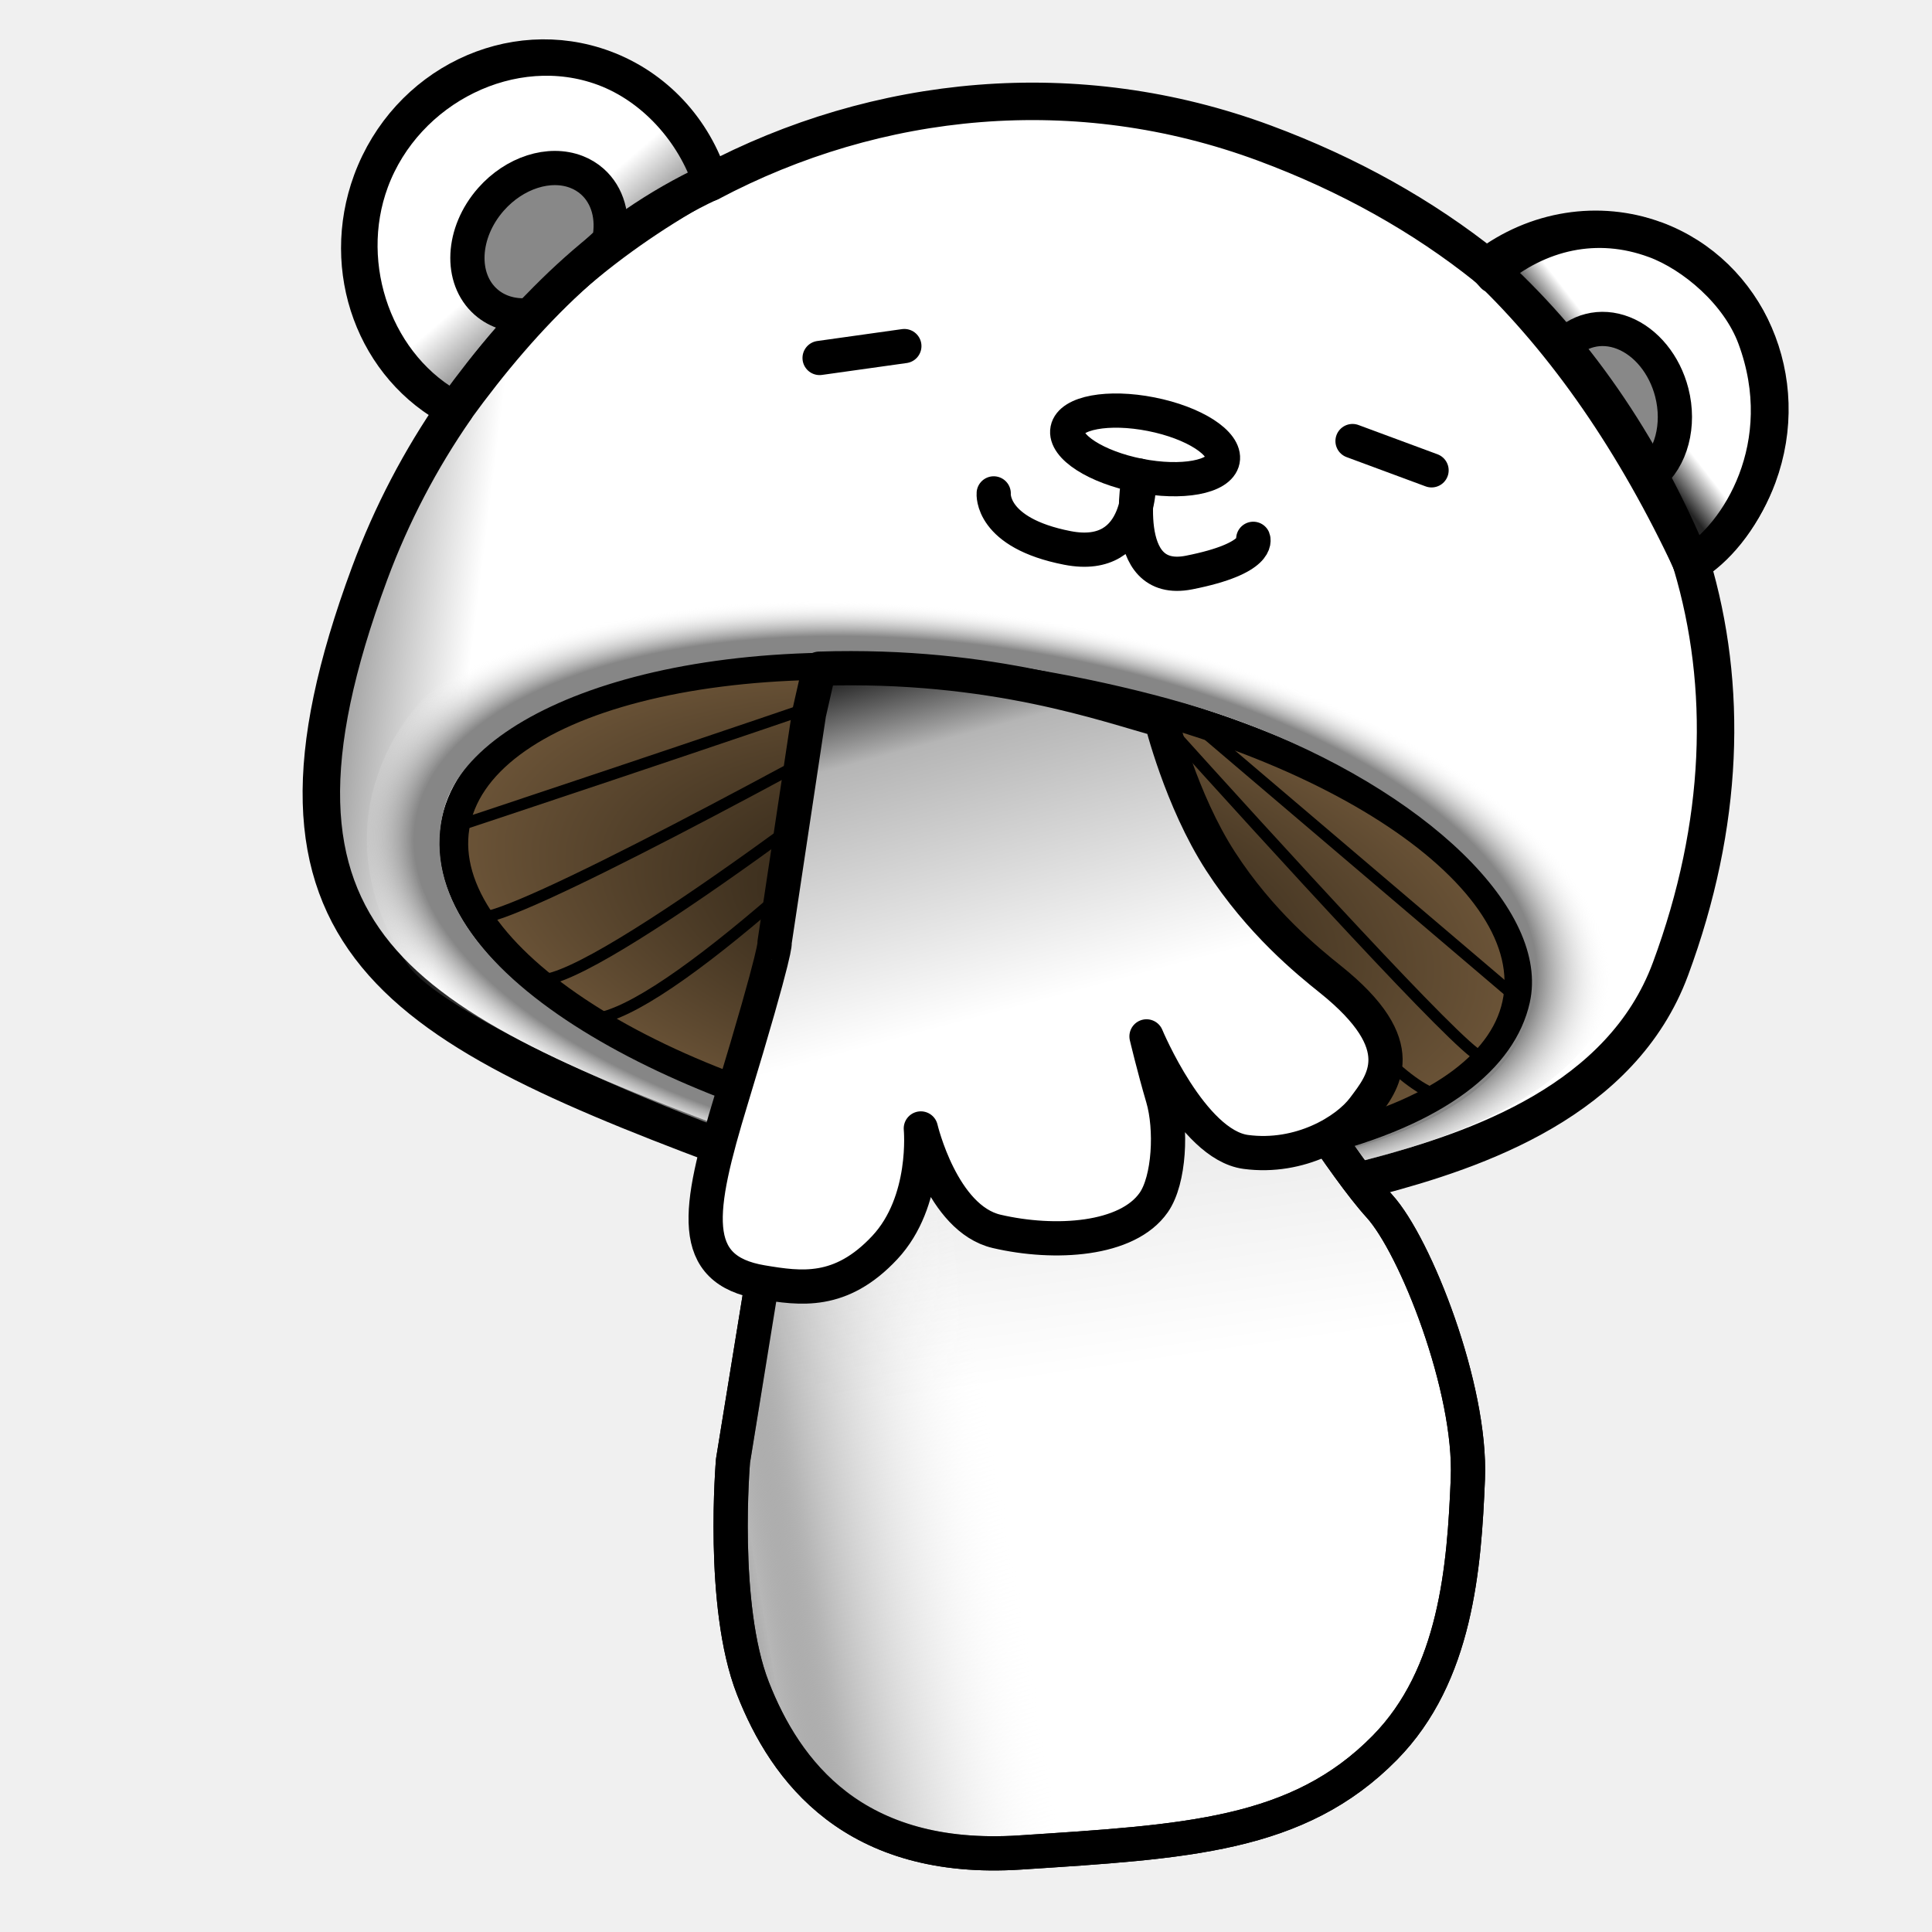
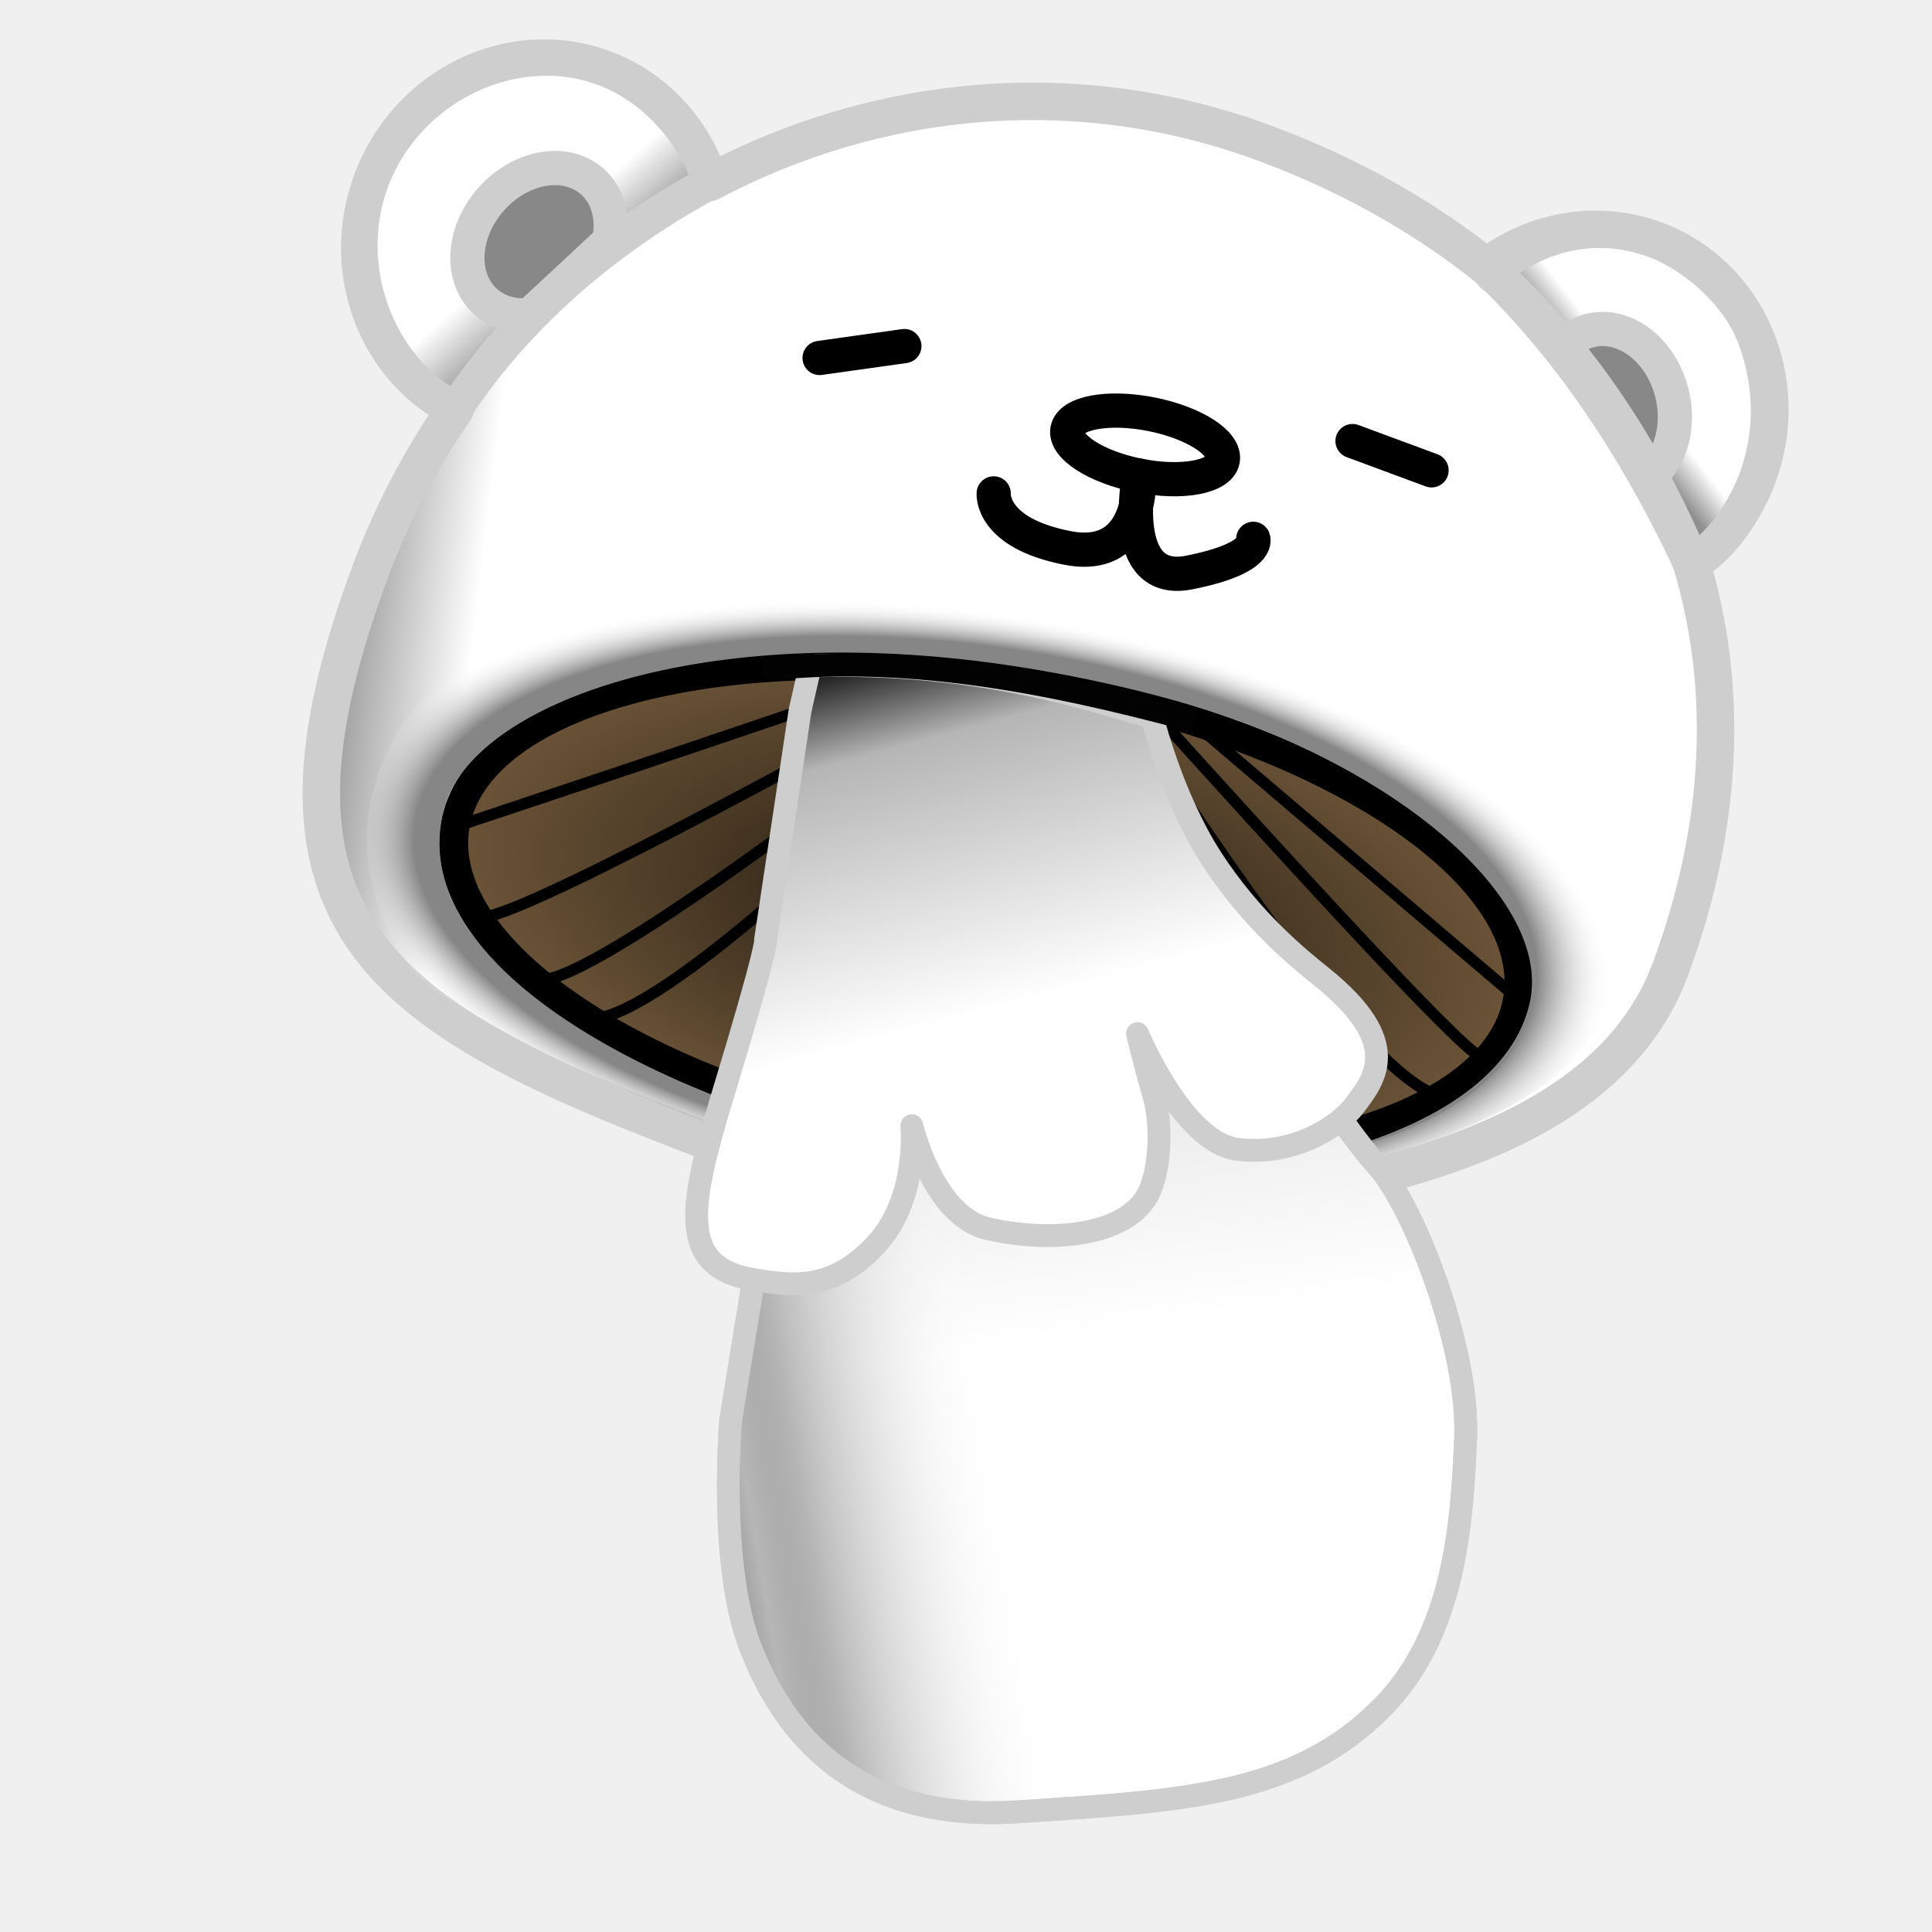
<svg xmlns="http://www.w3.org/2000/svg" xmlns:xlink="http://www.w3.org/1999/xlink" width="256" height="256" viewBox="0 0 67.733 67.733" version="1.1" id="svg1" xml:space="preserve">
  <defs id="defs1">
    <linearGradient id="linearGradient64">
      <stop style="stop-color:#000000;stop-opacity:0.44;" offset="0" id="stop60" />
      <stop style="stop-color:#6f6f6f;stop-opacity:0.503;" offset="0.064" id="stop61" />
      <stop style="stop-color:#b7b7b7;stop-opacity:1;" offset="0.137" id="stop62" />
      <stop style="stop-color:#ffffff;stop-opacity:0;" offset="0.4" id="stop63" />
      <stop style="stop-color:#ffffff;stop-opacity:0;" offset="1" id="stop64" />
    </linearGradient>
    <linearGradient id="linearGradient57">
      <stop style="stop-color:#868686;stop-opacity:1;" offset="0.883" id="stop59" />
      <stop style="stop-color:#ffffff;stop-opacity:0;" offset="1" id="stop58" />
    </linearGradient>
    <linearGradient id="linearGradient54">
      <stop style="stop-color:#666666;stop-opacity:1;" offset="0" id="stop55" />
      <stop style="stop-color:#ffffff;stop-opacity:1;" offset="0.133" id="stop57" />
      <stop style="stop-color:#ffffff;stop-opacity:1;" offset="1" id="stop56" />
-     </linearGradient>
-     <linearGradient id="linearGradient52">
-       <stop style="stop-color:#ffffff;stop-opacity:1;" offset="0" id="stop52" />
-       <stop style="stop-color:#ffffff;stop-opacity:1;" offset="0.774" id="stop54" />
-       <stop style="stop-color:#242424;stop-opacity:1;" offset="1" id="stop53" />
-     </linearGradient>
-     <linearGradient id="linearGradient48">
-       <stop style="stop-color:#a1a1a1;stop-opacity:1;" offset="0" id="stop48" />
-       <stop style="stop-color:#ffffff;stop-opacity:1;" offset="0.226" id="stop50" />
-       <stop style="stop-color:#ffffff;stop-opacity:1;" offset="1" id="stop49" />
    </linearGradient>
    <linearGradient id="linearGradient25">
      <stop style="stop-color:#000000;stop-opacity:1;" offset="0" id="stop26" />
      <stop style="stop-color:#6f6f6f;stop-opacity:1;" offset="0.037" id="stop28" />
      <stop style="stop-color:#e9e9e9;stop-opacity:1;" offset="0.105" id="stop29" />
      <stop style="stop-color:#ffffff;stop-opacity:1;" offset="0.4" id="stop30" />
      <stop style="stop-color:#ffffff;stop-opacity:1;" offset="1" id="stop27" />
    </linearGradient>
    <linearGradient id="linearGradient21">
      <stop style="stop-color:#232323;stop-opacity:1;" offset="0" id="stop22" />
      <stop style="stop-color:#b5b5b5;stop-opacity:1;" offset="0.126" id="stop24" />
      <stop style="stop-color:#ffffff;stop-opacity:1;" offset="0.533" id="stop25" />
      <stop style="stop-color:#ffffff;stop-opacity:1;" offset="1" id="stop23" />
    </linearGradient>
    <linearGradient id="linearGradient14">
      <stop style="stop-color:#1e170d;stop-opacity:1;" offset="0" id="stop14" />
      <stop style="stop-color:#6e5639;stop-opacity:1;" offset="1" id="stop15" />
    </linearGradient>
    <linearGradient id="swatch13">
      <stop style="stop-color:#ffffff;stop-opacity:1;" offset="0" id="stop13" />
    </linearGradient>
    <linearGradient id="linearGradient9">
      <stop style="stop-color:#ffffff;stop-opacity:1;" offset="0" id="stop10" />
      <stop style="stop-color:#ffffff;stop-opacity:0;" offset="1" id="stop11" />
    </linearGradient>
-     <radialGradient xlink:href="#linearGradient14" id="radialGradient15" cx="27.932" cy="37.776" fx="27.932" fy="37.776" r="19.383" gradientTransform="matrix(1,0,0,0.4514749,0,20.7209)" gradientUnits="userSpaceOnUse" />
-     <linearGradient xlink:href="#linearGradient21" id="linearGradient23" x1="34.766" y1="22.372" x2="40.936" y2="45.487" gradientUnits="userSpaceOnUse" />
-     <linearGradient xlink:href="#linearGradient25" id="linearGradient27" x1="36.449" y1="36.62" x2="40.567" y2="65.463" gradientUnits="userSpaceOnUse" />
-     <linearGradient xlink:href="#linearGradient48" id="linearGradient49" x1="13.724" y1="15.161" x2="6.814" y2="11.363" gradientUnits="userSpaceOnUse" />
-     <linearGradient xlink:href="#linearGradient52" id="linearGradient53" x1="51.897" y1="2.364" x2="48.842" y2="7.274" gradientUnits="userSpaceOnUse" />
-     <linearGradient xlink:href="#linearGradient54" id="linearGradient56" x1="7.636" y1="29.668" x2="58.641" y2="17.672" gradientUnits="userSpaceOnUse" />
-     <radialGradient xlink:href="#linearGradient57" id="radialGradient59" cx="34.509" cy="31.661" fx="34.509" fy="31.661" r="20.924" gradientTransform="matrix(1.052643,-0.2187964,0.1003912,0.4829884,-5.121959,23.83985)" gradientUnits="userSpaceOnUse" />
-     <linearGradient xlink:href="#linearGradient64" id="linearGradient59" gradientUnits="userSpaceOnUse" x1="25.016" y1="56.404" x2="51.462" y2="51.842" />
+     <radialGradient xlink:href="#linearGradient14" id="radialGradient15-2" cx="27.932" cy="37.776" fx="27.932" fy="37.776" r="19.383" gradientTransform="matrix(1,0,0,0.4514749,0,20.7209)" gradientUnits="userSpaceOnUse" />
+     <linearGradient xlink:href="#linearGradient48-5" id="linearGradient49-6" x1="13.724" y1="15.161" x2="6.814" y2="11.363" gradientUnits="userSpaceOnUse" />
+     <linearGradient id="linearGradient48-5">
+       <stop style="stop-color:#b4b4b4;stop-opacity:1;" offset="0" id="stop48-1" />
+       <stop style="stop-color:#ffffff;stop-opacity:1;" offset="0.226" id="stop50-3" />
+       <stop style="stop-color:#ffffff;stop-opacity:1;" offset="1" id="stop49-2" />
+     </linearGradient>
+     <linearGradient xlink:href="#linearGradient52-2" id="linearGradient53-1" x1="51.897" y1="2.364" x2="48.842" y2="7.274" gradientUnits="userSpaceOnUse" />
+     <linearGradient id="linearGradient52-2">
+       <stop style="stop-color:#ffffff;stop-opacity:1;" offset="0" id="stop52-0" />
+       <stop style="stop-color:#ffffff;stop-opacity:1;" offset="0.774" id="stop54-4" />
+       <stop style="stop-color:#8f8f8f;stop-opacity:1;" offset="1" id="stop53-4" />
+     </linearGradient>
+     <radialGradient xlink:href="#linearGradient57" id="radialGradient59-2" cx="34.509" cy="31.661" fx="34.509" fy="31.661" r="20.924" gradientTransform="matrix(1.052643,-0.2187964,0.1003912,0.4829884,-5.121959,23.83985)" gradientUnits="userSpaceOnUse" />
+     <linearGradient xlink:href="#linearGradient21" id="linearGradient23-4" x1="34.766" y1="22.372" x2="40.936" y2="45.487" gradientUnits="userSpaceOnUse" gradientTransform="translate(-0.2371105,1.33114)" />
+     <linearGradient xlink:href="#linearGradient54" id="linearGradient1" gradientUnits="userSpaceOnUse" x1="7.636" y1="29.668" x2="58.641" y2="17.672" />
+     <linearGradient xlink:href="#linearGradient25" id="linearGradient2" gradientUnits="userSpaceOnUse" x1="36.449" y1="36.62" x2="40.567" y2="65.463" />
+     <linearGradient xlink:href="#linearGradient64" id="linearGradient3" gradientUnits="userSpaceOnUse" x1="25.016" y1="56.404" x2="51.462" y2="51.842" />
  </defs>
  <g id="layer1">
-     <g id="g2" transform="rotate(20.32949,33.70536,31.18113)">
-       <path id="path1" style="display:inline;fill:url(#linearGradient56);stroke:#000000;stroke-width:1.313;stroke-linecap:round;stroke-linejoin:round;stroke-miterlimit:4.2" d="m 48.601,1.381 c -2.103,0.002 -4.064,1.106 -5.22,2.939 -2.695,-0.894 -5.658,-1.365 -8.808,-1.365 -7.015,0 -13.329,3.1 -17.745,8.048 C 15.642,9.459 13.847,8.561 11.951,8.561 8.496,8.561 5.696,11.481 5.696,15.084 c 0.005,3.303 2.375,6.08 5.52,6.468 -0.529,2.061 -0.814,4.224 -0.814,6.457 -10e-7,13.838 6.391,14.548 19.74,14.548 8.608,0 15.033,-3.017 20.624,-6.938 3.079,-2.159 7.219,-5.544 7.219,-10.459 0,-5.424 -1.551,-10.003 -4.235,-13.572 0.717,-1.084 1.103,-2.368 1.106,-3.685 2.03e-4,-3.603 -2.8,-6.523 -6.254,-6.524 z" />
-       <ellipse style="display:inline;fill:url(#radialGradient15);stroke:#000000;stroke-width:1.021;stroke-linecap:round;stroke-linejoin:round;stroke-miterlimit:4.2" id="path3" cx="27.932" cy="37.776" rx="18.873" ry="8.24" transform="matrix(0.9811361,-0.1933181,0.196006,0.9806027,0,0)" />
-       <path id="path38" style="display:inline;fill:none;fill-opacity:1;stroke:#000000;stroke-width:0.4;stroke-linecap:round;stroke-linejoin:round;stroke-miterlimit:4.2;stroke-dasharray:none" d="m 32.464,24.092 c -2.232,4.969 -6.593,14.13 -9.079,15.723" />
-       <path id="path39" style="fill:none;fill-opacity:1;stroke:#000000;stroke-width:0.4;stroke-linecap:round;stroke-linejoin:round;stroke-miterlimit:4.2;stroke-dasharray:none" d="M 31.208,24.012 C 27.038,28.876 19.317,37.734 18.169,37.997" />
-       <path id="path46" style="fill:none;fill-opacity:1;stroke:#000000;stroke-width:0.4;stroke-linecap:round;stroke-linejoin:round;stroke-miterlimit:4.2;stroke-dasharray:none" d="m 20.672,39.306 c 1.284,0.593 8.056,-10.049 11.367,-15.418" />
-       <path id="path40" style="fill:none;fill-opacity:1;stroke:#000000;stroke-width:0.4;stroke-linecap:round;stroke-linejoin:round;stroke-miterlimit:4.2;stroke-dasharray:none" d="M 36.283,23.36 C 40.079,27.154 47.295,33.979 50.067,33.979" />
-       <path id="path45" style="fill:none;fill-opacity:1;stroke:#000000;stroke-width:0.4;stroke-linecap:round;stroke-linejoin:round;stroke-miterlimit:4.2;stroke-dasharray:none" d="m 16.292,35.292 c 0,0 7.716,-6.174 12.985,-10.509" />
-       <path id="path41" style="fill:none;fill-opacity:1;stroke:#000000;stroke-width:0.4;stroke-linecap:round;stroke-linejoin:round;stroke-miterlimit:4.2;stroke-dasharray:none" d="m 38.214,23.179 c 5.348,2.801 13.819,7.173 14.578,7.173" />
-       <path id="path43" style="fill:none;fill-opacity:1;stroke:#000000;stroke-width:0.4;stroke-linecap:round;stroke-linejoin:round;stroke-miterlimit:4.2;stroke-dasharray:none" d="m 37.182,23.448 c -0.014,-0.01 -0.027,-0.021 -0.041,-0.031" />
-       <path id="path44" style="fill:none;fill-opacity:1;stroke:#000000;stroke-width:0.4;stroke-linecap:round;stroke-linejoin:round;stroke-miterlimit:4.2;stroke-dasharray:none" d="M 51.978,32.139 C 49.601,32.485 41.727,26.874 37.182,23.448" />
-       <path id="path42" style="fill:none;fill-opacity:1;stroke:#000000;stroke-width:0.4;stroke-linecap:round;stroke-linejoin:round;stroke-miterlimit:4.2;stroke-dasharray:none" d="M 39.723,23.027 53.325,27.995" />
-       <ellipse style="display:none;fill:#ffffff;fill-opacity:1;stroke:#000000;stroke-width:1.2;stroke-linecap:round;stroke-linejoin:round;stroke-miterlimit:4.2" id="path30" cx="23.901" cy="14.748" rx="1.477" ry="1.589" />
-       <ellipse style="display:none;fill:#ffffff;fill-opacity:1;stroke:#000000;stroke-width:1.2;stroke-linecap:round;stroke-linejoin:round;stroke-miterlimit:4.2" id="path30-1" cx="42.58" cy="11.678" rx="1.477" ry="1.589" />
-       <ellipse style="fill:#ffffff;fill-opacity:1;stroke:#000000;stroke-width:1.2;stroke-linecap:round;stroke-linejoin:round;stroke-miterlimit:4.2" id="path31" cx="31.604" cy="19.624" rx="2.775" ry="1.097" transform="rotate(-9.180079)" />
-       <path style="fill:none;fill-opacity:1;stroke:#000000;stroke-width:1.2;stroke-linecap:round;stroke-linejoin:round;stroke-miterlimit:4.2" d="m 29.944,17.769 c 0,0 0.358,1.343 3.088,0.895 2.73,-0.448 1.473,-3.252 1.473,-3.252 0,0 0.631,3.923 2.824,2.58 2.193,-1.343 1.701,-1.891 1.701,-1.891" id="path32" />
-       <path id="path48" style="display:inline;fill:url(#linearGradient49);fill-opacity:1;stroke:#000000;stroke-width:1.2;stroke-linecap:round;stroke-linejoin:round;stroke-miterlimit:4.2;stroke-dasharray:none" d="M 16.828,11.002 C 15.658,9.536 13.801,8.561 11.951,8.561 c -3.402,10e-8 -6.254,3.044 -6.254,6.523 -1e-7,3.182 2.432,6.08 5.52,6.468 0.959,-4.083 3.079,-7.663 5.612,-10.55 z" />
-       <path id="path35" style="fill:#888888;fill-opacity:1;stroke:#000000;stroke-width:1.2;stroke-linecap:round;stroke-linejoin:round;stroke-miterlimit:4.2" d="m 15.903,7.039 a 2.247,2.817 0 0 0 -1.614,2.702 2.247,2.817 0 0 0 2.247,2.817 2.247,2.817 0 0 0 1.453,-0.668 L 18.365,8.105 A 2.247,2.817 0 0 0 16.536,6.925 2.247,2.817 0 0 0 15.903,7.039 Z" transform="rotate(21.05646)" />
-       <path id="path50" style="display:inline;fill:url(#linearGradient53);fill-opacity:1;stroke:#000000;stroke-width:1.279;stroke-linecap:round;stroke-linejoin:round;stroke-miterlimit:4.2;stroke-dasharray:none" d="m 48.601,1.381 c -2.171,3e-7 -3.938,1.152 -4.992,3.035 l 0.127,0.09 C 43.617,4.444 43.499,4.381 43.381,4.32 c 3.555,1.537 7.011,3.956 10.368,7.269 1.2,-1.477 1.973,-5.171 -0.664,-8.232 -1.093,-1.269 -3.037,-1.977 -4.484,-1.977 z" />
-       <path id="path33-0" style="display:inline;fill:#888888;fill-opacity:1;stroke:#000000;stroke-width:1.2;stroke-linecap:round;stroke-linejoin:round;stroke-miterlimit:4.2" d="m 37.266,31.708 a 2.247,2.817 0 0 0 -1.124,-0.377 2.247,2.817 0 0 0 -1.046,0.324 l 1.819,5.138 a 2.247,2.817 0 0 0 1.475,-2.645 2.247,2.817 0 0 0 -1.124,-2.44 z" transform="rotate(-34.73196)" />
-       <path style="display:inline;fill:none;fill-opacity:1;stroke:#000000;stroke-width:1.3;stroke-linecap:round;stroke-linejoin:round;stroke-miterlimit:4.2;stroke-dasharray:none" d="m 43.381,4.32 c 3.79,1.505 7.253,3.908 10.368,7.269" id="path36" />
-       <path id="path57-7" style="fill:url(#radialGradient59);stroke:none;stroke-width:1.499;stroke-linecap:round;stroke-linejoin:round;stroke-miterlimit:4.2" d="m 40.549,19.871 c -3.111,0.033 -7.19,0.55 -10.261,1.348 -11.128,2.892 -17.76,7.778 -17.126,13.914 0.194,1.876 1.239,3.852 3.269,5.277 2.18,1.531 14.966,1.924 18.228,1.183 5.112,-0.656 9.847,-2.536 14.242,-5.52 5.154,-3.252 8.349,-6.712 7.422,-10.696 -0.788,-3.388 -7.824,-5.59 -15.774,-5.506 z m 0.348,2.393 c 6.841,0.011 12.421,2.414 12.872,5.715 0.324,2.37 -1.317,5.057 -5.093,7.631 -4.221,2.228 -8.672,4.193 -14.168,4.958 -7.954,1.172 -18.349,0.016 -18.797,-5.803 -0.281,-3.657 5.857,-9.077 16.297,-11.414 2.748,-0.615 6.212,-1.091 8.889,-1.087 z" />
-       <path style="display:inline;fill:none;fill-opacity:1;stroke:#000000;stroke-width:1.3;stroke-linecap:round;stroke-linejoin:round;stroke-miterlimit:4.2;stroke-dasharray:none" d="m 16.828,11.002 c -2.845,2.878 -4.491,6.542 -5.612,10.55" id="path34" />
-     </g>
-     <g id="g1" style="display:inline">
-       <path style="display:inline;fill:url(#linearGradient27);fill-opacity:1;stroke:#000000;stroke-width:1.2;stroke-linecap:round;stroke-linejoin:round;stroke-miterlimit:4.2" d="M 27.345,41.081 25.699,51.209 c 0,0 -0.439,5.075 0.696,7.976 1.139,2.912 3.545,6.14 9.368,5.76 5.824,-0.38 9.739,-0.574 12.786,-3.671 2.504,-2.545 2.785,-6.33 2.912,-9.432 0.13,-3.176 -1.836,-8.166 -3.102,-9.558 -1.266,-1.393 -3.545,-5.064 -3.545,-5.064 z" id="path16" />
-       <path style="display:inline;fill:url(#linearGradient59);fill-opacity:1;stroke:#000000;stroke-width:1.2;stroke-linecap:round;stroke-linejoin:round;stroke-miterlimit:4.2" d="M 27.345,41.081 25.699,51.209 c 0,0 -0.439,5.075 0.696,7.976 1.139,2.912 3.545,6.14 9.368,5.76 5.824,-0.38 9.739,-0.574 12.786,-3.671 2.504,-2.545 2.785,-6.33 2.912,-9.432 0.13,-3.176 -1.836,-8.166 -3.102,-9.558 -1.266,-1.393 -3.545,-5.064 -3.545,-5.064 z" id="path16-5" />
-       <path style="display:inline;fill:url(#linearGradient23);fill-opacity:1;stroke:#000000;stroke-width:1.2;stroke-linecap:round;stroke-linejoin:round;stroke-miterlimit:4.2" d="m 28.363,25.018 -1.208,8.024 c 0,0 0.148,0.028 -1.519,5.507 -1.19,3.911 -1.525,5.968 1.08,6.404 1.354,0.226 2.761,0.433 4.301,-1.213 1.513,-1.617 1.266,-4.178 1.266,-4.178 0,0 0.743,3.162 2.659,3.608 2.041,0.475 4.582,0.316 5.507,-1.013 0.552,-0.793 0.633,-2.595 0.316,-3.671 -0.316,-1.076 -0.57,-2.152 -0.57,-2.152 0,0 1.582,3.798 3.481,4.051 1.899,0.253 3.531,-0.733 4.131,-1.534 0.675,-0.901 1.759,-2.175 -1.164,-4.517 -0.797,-0.638 -2.461,-1.988 -3.853,-4.141 C 41.398,28.042 40.713,25.244 40.713,25.244 38.839,24.743 34.834,23.248 28.721,23.443 Z" id="path15" />
+     <g id="layer1-6">
+       <g id="g4">
+         <g id="g2-9" transform="rotate(20.32949,33.70536,31.18113)">
+           <path id="path1-7" style="display:inline;fill:url(#linearGradient1);stroke:#cecece;stroke-width:1.313;stroke-linecap:round;stroke-linejoin:round;stroke-miterlimit:4.2;stroke-opacity:1" d="m 48.601,1.381 c -2.103,0.002 -4.064,1.106 -5.22,2.939 -2.695,-0.894 -5.658,-1.365 -8.808,-1.365 -7.015,0 -13.329,3.1 -17.745,8.048 C 15.642,9.459 13.847,8.561 11.951,8.561 8.496,8.561 5.696,11.481 5.696,15.084 c 0.005,3.303 2.375,6.08 5.52,6.468 -0.529,2.061 -0.814,4.224 -0.814,6.457 -10e-7,13.838 6.391,14.548 19.74,14.548 8.608,0 15.033,-3.017 20.624,-6.938 3.079,-2.159 7.219,-5.544 7.219,-10.459 0,-5.424 -1.551,-10.003 -4.235,-13.572 0.717,-1.084 1.103,-2.368 1.106,-3.685 2.03e-4,-3.603 -2.8,-6.523 -6.254,-6.524 z" />
+           <ellipse style="display:inline;fill:url(#radialGradient15-2);stroke:#000000;stroke-width:1.021;stroke-linecap:round;stroke-linejoin:round;stroke-miterlimit:4.2" id="path3-7" cx="27.932" cy="37.776" rx="18.873" ry="8.24" transform="matrix(0.9811361,-0.1933181,0.196006,0.9806027,0,0)" />
+           <path id="path38-3" style="display:inline;fill:none;fill-opacity:1;stroke:#000000;stroke-width:0.4;stroke-linecap:round;stroke-linejoin:round;stroke-miterlimit:4.2;stroke-dasharray:none" d="m 32.464,24.092 c -2.232,4.969 -6.593,14.13 -9.079,15.723" />
+           <path id="path39-3" style="fill:none;fill-opacity:1;stroke:#000000;stroke-width:0.4;stroke-linecap:round;stroke-linejoin:round;stroke-miterlimit:4.2;stroke-dasharray:none" d="M 31.208,24.012 C 27.038,28.876 19.317,37.734 18.169,37.997" />
+           <path id="path46-4" style="fill:none;fill-opacity:1;stroke:#000000;stroke-width:0.4;stroke-linecap:round;stroke-linejoin:round;stroke-miterlimit:4.2;stroke-dasharray:none" d="m 20.672,39.306 c 1.284,0.593 8.056,-10.049 11.367,-15.418" />
+           <path id="path40-2" style="fill:none;fill-opacity:1;stroke:#000000;stroke-width:0.4;stroke-linecap:round;stroke-linejoin:round;stroke-miterlimit:4.2;stroke-dasharray:none" d="M 36.283,23.36 C 40.079,27.154 47.295,33.979 50.067,33.979" />
+           <path id="path45-4" style="fill:none;fill-opacity:1;stroke:#000000;stroke-width:0.4;stroke-linecap:round;stroke-linejoin:round;stroke-miterlimit:4.2;stroke-dasharray:none" d="m 16.292,35.292 c 0,0 7.716,-6.174 12.985,-10.509" />
+           <path id="path41-8" style="fill:none;fill-opacity:1;stroke:#000000;stroke-width:0.4;stroke-linecap:round;stroke-linejoin:round;stroke-miterlimit:4.2;stroke-dasharray:none" d="m 38.214,23.179 c 5.348,2.801 13.819,7.173 14.578,7.173" />
+           <path id="path43-0" style="fill:none;fill-opacity:1;stroke:#cecece;stroke-width:0.4;stroke-linecap:round;stroke-linejoin:round;stroke-miterlimit:4.2;stroke-dasharray:none;stroke-opacity:1" d="m 37.182,23.448 c -0.014,-0.01 -0.027,-0.021 -0.041,-0.031" />
+           <path id="path44-5" style="fill:none;fill-opacity:1;stroke:#000000;stroke-width:0.4;stroke-linecap:round;stroke-linejoin:round;stroke-miterlimit:4.2;stroke-dasharray:none" d="M 51.978,32.139 C 49.601,32.485 41.727,26.874 37.182,23.448" />
+           <path id="path42-7" style="fill:none;fill-opacity:1;stroke:#000000;stroke-width:0.4;stroke-linecap:round;stroke-linejoin:round;stroke-miterlimit:4.2;stroke-dasharray:none" d="M 39.723,23.027 53.325,27.995" />
+           <ellipse style="display:none;fill:#ffffff;fill-opacity:1;stroke:#000000;stroke-width:1.2;stroke-linecap:round;stroke-linejoin:round;stroke-miterlimit:4.2" id="path30-8" cx="23.901" cy="14.748" rx="1.477" ry="1.589" />
+           <ellipse style="display:none;fill:#ffffff;fill-opacity:1;stroke:#000000;stroke-width:1.2;stroke-linecap:round;stroke-linejoin:round;stroke-miterlimit:4.2" id="path30-1-4" cx="42.58" cy="11.678" rx="1.477" ry="1.589" />
+           <ellipse style="display:inline;fill:#ffffff;fill-opacity:1;stroke:#000000;stroke-width:1.2;stroke-linecap:round;stroke-linejoin:round;stroke-miterlimit:4.2" id="path31-9" cx="31.604" cy="19.624" rx="2.775" ry="1.097" transform="rotate(-9.180079)" />
+           <path style="fill:none;fill-opacity:1;stroke:#000000;stroke-width:1.2;stroke-linecap:round;stroke-linejoin:round;stroke-miterlimit:4.2" d="m 29.944,17.769 c 0,0 0.358,1.343 3.088,0.895 2.73,-0.448 1.473,-3.252 1.473,-3.252 0,0 0.631,3.923 2.824,2.58 2.193,-1.343 1.701,-1.891 1.701,-1.891" id="path32-2" />
+           <path id="path48-8" style="display:inline;fill:url(#linearGradient49-6);fill-opacity:1;stroke:#cecece;stroke-width:1.2;stroke-linecap:round;stroke-linejoin:round;stroke-miterlimit:4.2;stroke-dasharray:none;stroke-opacity:1" d="M 16.828,11.002 C 15.658,9.536 13.801,8.561 11.951,8.561 c -3.402,10e-8 -6.254,3.044 -6.254,6.523 -1e-7,3.182 2.432,6.08 5.52,6.468 0.959,-4.083 3.079,-7.663 5.612,-10.55 z" />
+           <path id="path35-2" style="fill:#888888;fill-opacity:1;stroke:#cecece;stroke-width:1.2;stroke-linecap:round;stroke-linejoin:round;stroke-miterlimit:4.2;stroke-opacity:1" d="m 15.903,7.039 a 2.247,2.817 0 0 0 -1.614,2.702 2.247,2.817 0 0 0 2.247,2.817 2.247,2.817 0 0 0 1.453,-0.668 L 18.365,8.105 A 2.247,2.817 0 0 0 16.536,6.925 2.247,2.817 0 0 0 15.903,7.039 Z" transform="rotate(21.05646)" />
+           <path id="path50-6" style="fill:url(#linearGradient53-1);fill-opacity:1;stroke:#cecece;stroke-width:1.279;stroke-linecap:round;stroke-linejoin:round;stroke-miterlimit:4.2;stroke-dasharray:none;stroke-opacity:1" d="m 48.601,1.381 c -2.171,3e-7 -3.938,1.152 -4.992,3.035 l 0.127,0.09 C 43.617,4.444 43.499,4.381 43.381,4.32 c 3.555,1.537 7.011,3.956 10.368,7.269 1.2,-1.477 1.973,-5.171 -0.664,-8.232 -1.093,-1.269 -3.037,-1.977 -4.484,-1.977 z" />
+           <path id="path33-0-8" style="fill:#888888;fill-opacity:1;stroke:#cecece;stroke-width:1.2;stroke-linecap:round;stroke-linejoin:round;stroke-miterlimit:4.2;stroke-opacity:1" d="m 37.266,31.708 a 2.247,2.817 0 0 0 -1.124,-0.377 2.247,2.817 0 0 0 -1.046,0.324 l 1.819,5.138 a 2.247,2.817 0 0 0 1.475,-2.645 2.247,2.817 0 0 0 -1.124,-2.44 z" transform="rotate(-34.73196)" />
+           <path style="display:inline;fill:none;fill-opacity:1;stroke:#cecece;stroke-width:1.3;stroke-linecap:round;stroke-linejoin:round;stroke-miterlimit:4.2;stroke-dasharray:none;stroke-opacity:1" d="m 43.381,4.32 c 3.79,1.505 7.253,3.908 10.368,7.269" id="path36-2" />
+           <path id="path57-7-2" style="fill:url(#radialGradient59-2);stroke:none;stroke-width:1.499;stroke-linecap:round;stroke-linejoin:round;stroke-miterlimit:4.2" d="m 40.549,19.871 c -3.111,0.033 -7.19,0.55 -10.261,1.348 -11.128,2.892 -17.76,7.778 -17.126,13.914 0.194,1.876 1.239,3.852 3.269,5.277 2.18,1.531 14.966,1.924 18.228,1.183 5.112,-0.656 9.847,-2.536 14.242,-5.52 5.154,-3.252 8.349,-6.712 7.422,-10.696 -0.788,-3.388 -7.824,-5.59 -15.774,-5.506 z m 0.348,2.393 c 6.841,0.011 12.421,2.414 12.872,5.715 0.324,2.37 -1.317,5.057 -5.093,7.631 -4.221,2.228 -8.672,4.193 -14.168,4.958 -7.954,1.172 -18.349,0.016 -18.797,-5.803 -0.281,-3.657 5.857,-9.077 16.297,-11.414 2.748,-0.615 6.212,-1.091 8.889,-1.087 z" />
+           <path style="display:none;fill:none;fill-opacity:1;stroke:#000000;stroke-width:1.3;stroke-linecap:round;stroke-linejoin:round;stroke-miterlimit:4.2;stroke-dasharray:none" d="m 16.828,11.002 c -2.845,2.878 -4.491,6.542 -5.612,10.55" id="path34-9" />
+         </g>
+         <g id="g3" style="display:inline;stroke-width:0.8;stroke-dasharray:none" transform="translate(-0.07874173,-1.426458)">
+           <path style="display:inline;fill:url(#linearGradient2);fill-opacity:1;stroke:#cecece;stroke-width:0.8;stroke-linecap:round;stroke-linejoin:round;stroke-miterlimit:4.2;stroke-dasharray:none;stroke-opacity:1" d="M 27.345,41.081 25.699,51.209 c 0,0 -0.439,5.075 0.696,7.976 1.139,2.912 3.545,6.14 9.368,5.76 5.824,-0.38 9.739,-0.574 12.786,-3.671 2.504,-2.545 2.785,-6.33 2.912,-9.432 0.13,-3.176 -1.836,-8.166 -3.102,-9.558 -1.266,-1.393 -3.545,-5.064 -3.545,-5.064 z" id="path16-3" />
+           <path style="display:inline;fill:url(#linearGradient3);fill-opacity:1;stroke:#cecece;stroke-width:0.8;stroke-linecap:round;stroke-linejoin:round;stroke-miterlimit:4.2;stroke-dasharray:none;stroke-opacity:1" d="M 27.345,41.081 25.699,51.209 c 0,0 -0.439,5.075 0.696,7.976 1.139,2.912 3.545,6.14 9.368,5.76 5.824,-0.38 9.739,-0.574 12.786,-3.671 2.504,-2.545 2.785,-6.33 2.912,-9.432 0.13,-3.176 -1.836,-8.166 -3.102,-9.558 -1.266,-1.393 -3.545,-5.064 -3.545,-5.064 z" id="path16-5-5" />
+           <path style="display:inline;fill:url(#linearGradient23-4);fill-opacity:1;stroke:#cecece;stroke-width:0.8;stroke-linecap:round;stroke-linejoin:round;stroke-miterlimit:4.2;stroke-dasharray:none;stroke-opacity:1" d="m 28.126,26.349 -1.208,8.024 c 0,0 0.148,0.028 -1.519,5.507 -1.19,3.911 -1.525,5.968 1.08,6.404 1.354,0.226 2.761,0.433 4.301,-1.213 1.513,-1.617 1.266,-4.178 1.266,-4.178 0,0 0.743,3.162 2.659,3.608 2.041,0.475 4.582,0.316 5.507,-1.013 0.552,-0.793 0.633,-2.595 0.316,-3.671 -0.316,-1.076 -0.57,-2.152 -0.57,-2.152 0,0 1.582,3.798 3.481,4.051 1.899,0.253 3.531,-0.733 4.131,-1.534 0.675,-0.901 1.759,-2.175 -1.164,-4.517 -0.797,-0.638 -2.461,-1.988 -3.853,-4.141 C 41.161,29.373 40.476,26.575 40.476,26.575 38.602,26.074 34.597,24.579 28.484,24.774 Z" id="path15-6" />
+         </g>
+         <path style="fill:none;stroke:#020202;stroke-width:0.8;stroke-linecap:round;stroke-linejoin:round;stroke-miterlimit:4.2;stroke-dasharray:none;stroke-opacity:1" d="m 27.092,23.443 c 4.818,-0.477 9.635,0.456 14.451,1.739" id="path2-5" />
+       </g>
    </g>
    <path style="fill:none;stroke:#000000;stroke-width:1.2;stroke-linecap:round;stroke-linejoin:round;stroke-miterlimit:4.2" d="m 28.734,12.55 2.971,-0.417" id="path2" />
    <path style="fill:none;stroke:#000000;stroke-width:1.2;stroke-linecap:round;stroke-linejoin:round;stroke-miterlimit:4.2" d="m 47.418,15.463 2.77,1.026" id="path4" />
  </g>
</svg>
